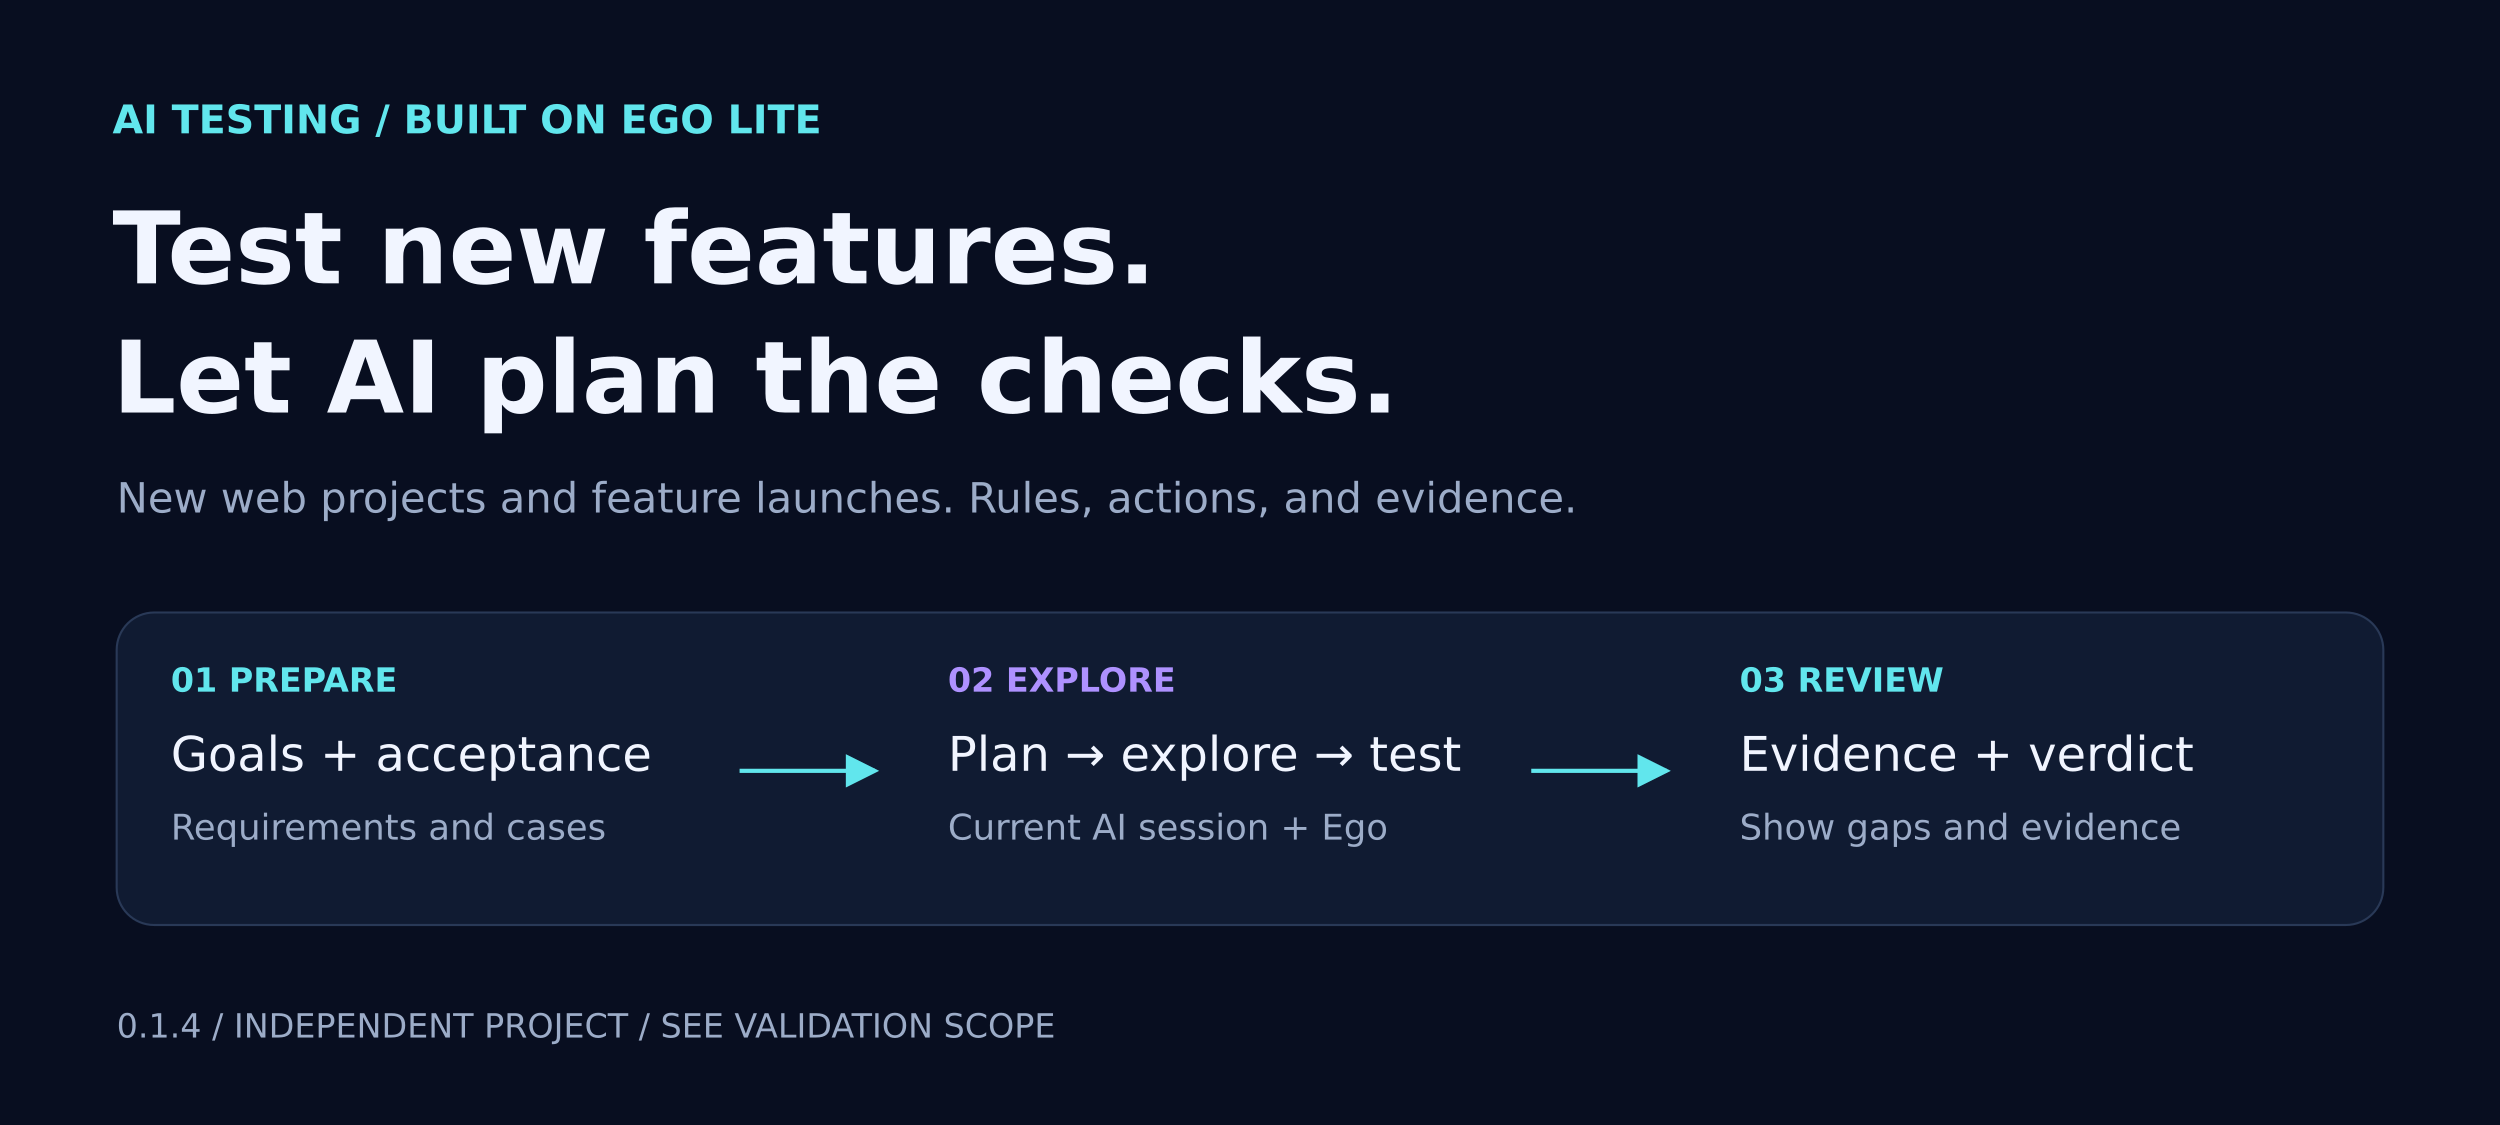
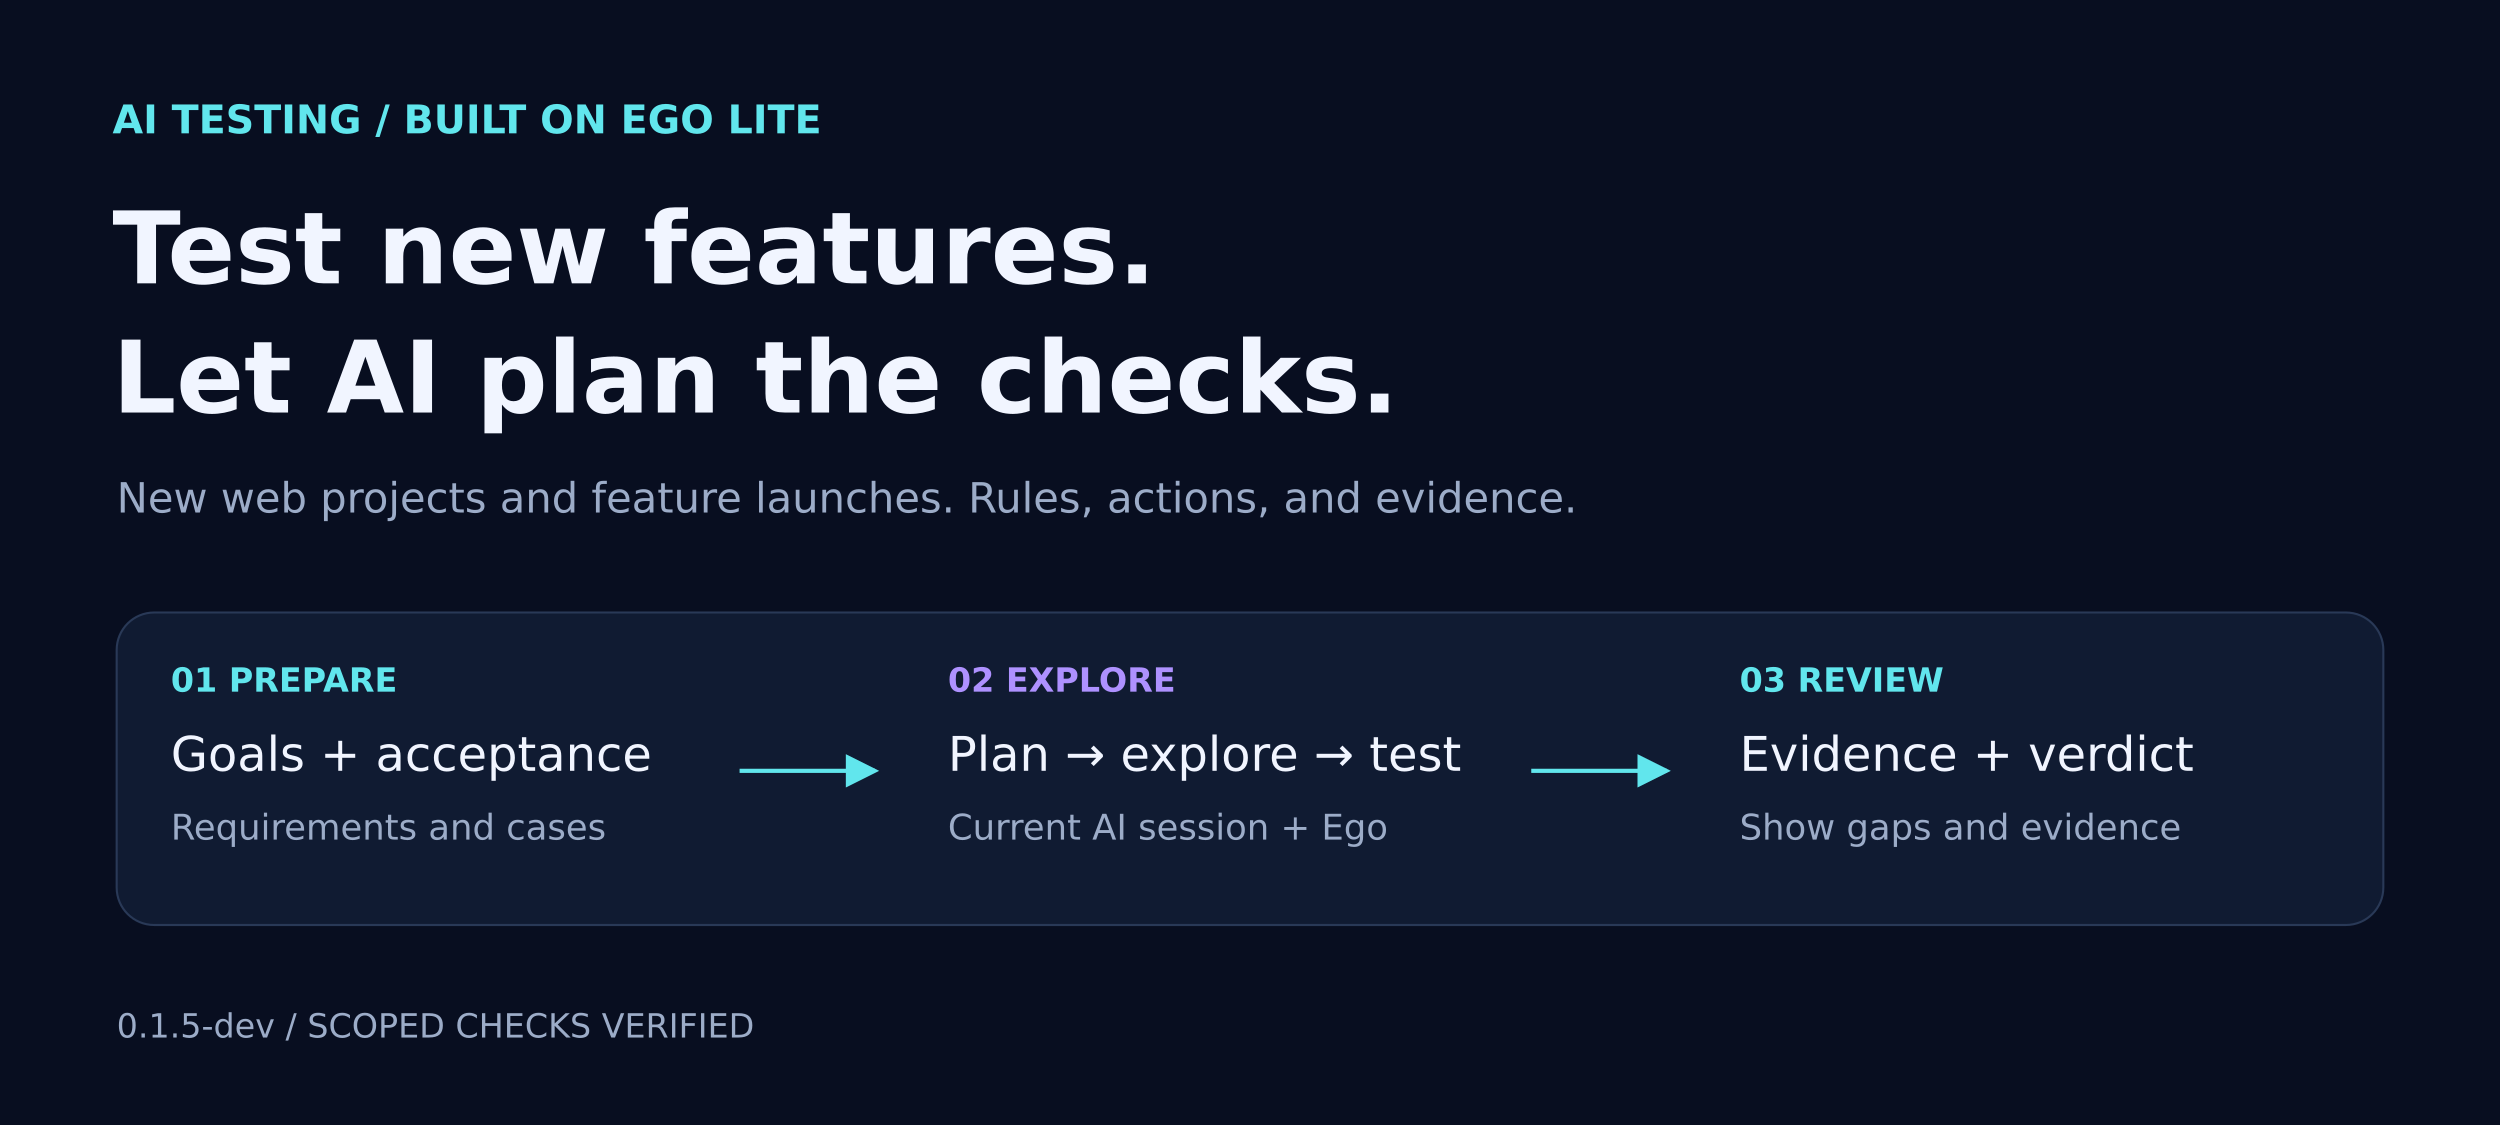
<svg xmlns="http://www.w3.org/2000/svg" width="1200" height="540" viewBox="0 0 1200 540" role="img" aria-label="Ego Lite Test Skill">
  <defs>
    <linearGradient id="g">
      <stop stop-color="#61e6ed" />
      <stop offset="1" stop-color="#ae91ff" />
    </linearGradient>
    <marker id="arrow" markerWidth="8" markerHeight="8" refX="7" refY="4" orient="auto">
      <path d="M0,0 L8,4 L0,8" fill="#61e6ed" />
    </marker>
  </defs>
  <g font-family="DejaVu Sans, Noto Sans CJK SC, sans-serif">
    <rect x="0" y="0" width="1200" height="540" rx="0" fill="#080e20" stroke="#080e20" />
    <path d="M0,2 H1200" stroke="url(#g)" stroke-width="4" />
    <text x="54" y="64" font-size="19" fill="#61e6ed" font-weight="700">AI TESTING / BUILT ON EGO LITE</text>
    <text x="54" y="136" font-size="48" fill="#f1f5ff" font-weight="700">Test new features.</text>
    <text x="54" y="198" font-size="48" fill="#f1f5ff" font-weight="700">Let AI plan the checks.</text>
    <text x="56" y="246" font-size="20" fill="#9cacc8" font-weight="400">New web projects and feature launches. Rules, actions, and evidence.</text>
    <rect x="56" y="294" width="1088" height="150" rx="18" fill="#101b32" stroke="#293957" />
    <text x="82" y="332" font-size="16" fill="#61e6ed" font-weight="700">01  PREPARE</text>
    <text x="82" y="370" font-size="23" fill="#f1f5ff" font-weight="400">Goals + acceptance</text>
    <text x="82" y="403" font-size="17" fill="#9cacc8" font-weight="400">Requirements and cases</text>
    <text x="455" y="332" font-size="16" fill="#ae91ff" font-weight="700">02  EXPLORE</text>
    <text x="455" y="370" font-size="23" fill="#f1f5ff" font-weight="400">Plan → explore → test</text>
    <text x="455" y="403" font-size="17" fill="#9cacc8" font-weight="400">Current AI session + Ego</text>
    <text x="835" y="332" font-size="16" fill="#61e6ed" font-weight="700">03  REVIEW</text>
    <text x="835" y="370" font-size="23" fill="#f1f5ff" font-weight="400">Evidence + verdict</text>
    <text x="835" y="403" font-size="17" fill="#9cacc8" font-weight="400">Show gaps and evidence</text>
    <path d="M355,370 L420,370" stroke="#61e6ed" stroke-width="2" fill="none" marker-end="url(#arrow)" />
    <path d="M735,370 L800,370" stroke="#61e6ed" stroke-width="2" fill="none" marker-end="url(#arrow)" />
-     <text x="56" y="498" font-size="16" fill="#9cacc8" font-weight="400">0.1.4  /  INDEPENDENT PROJECT  /  SEE VALIDATION SCOPE</text>
+     <text x="56" y="498" font-size="16" fill="#9cacc8" font-weight="400">0.1.5-dev  /  SCOPED CHECKS VERIFIED</text>
  </g>
</svg>
